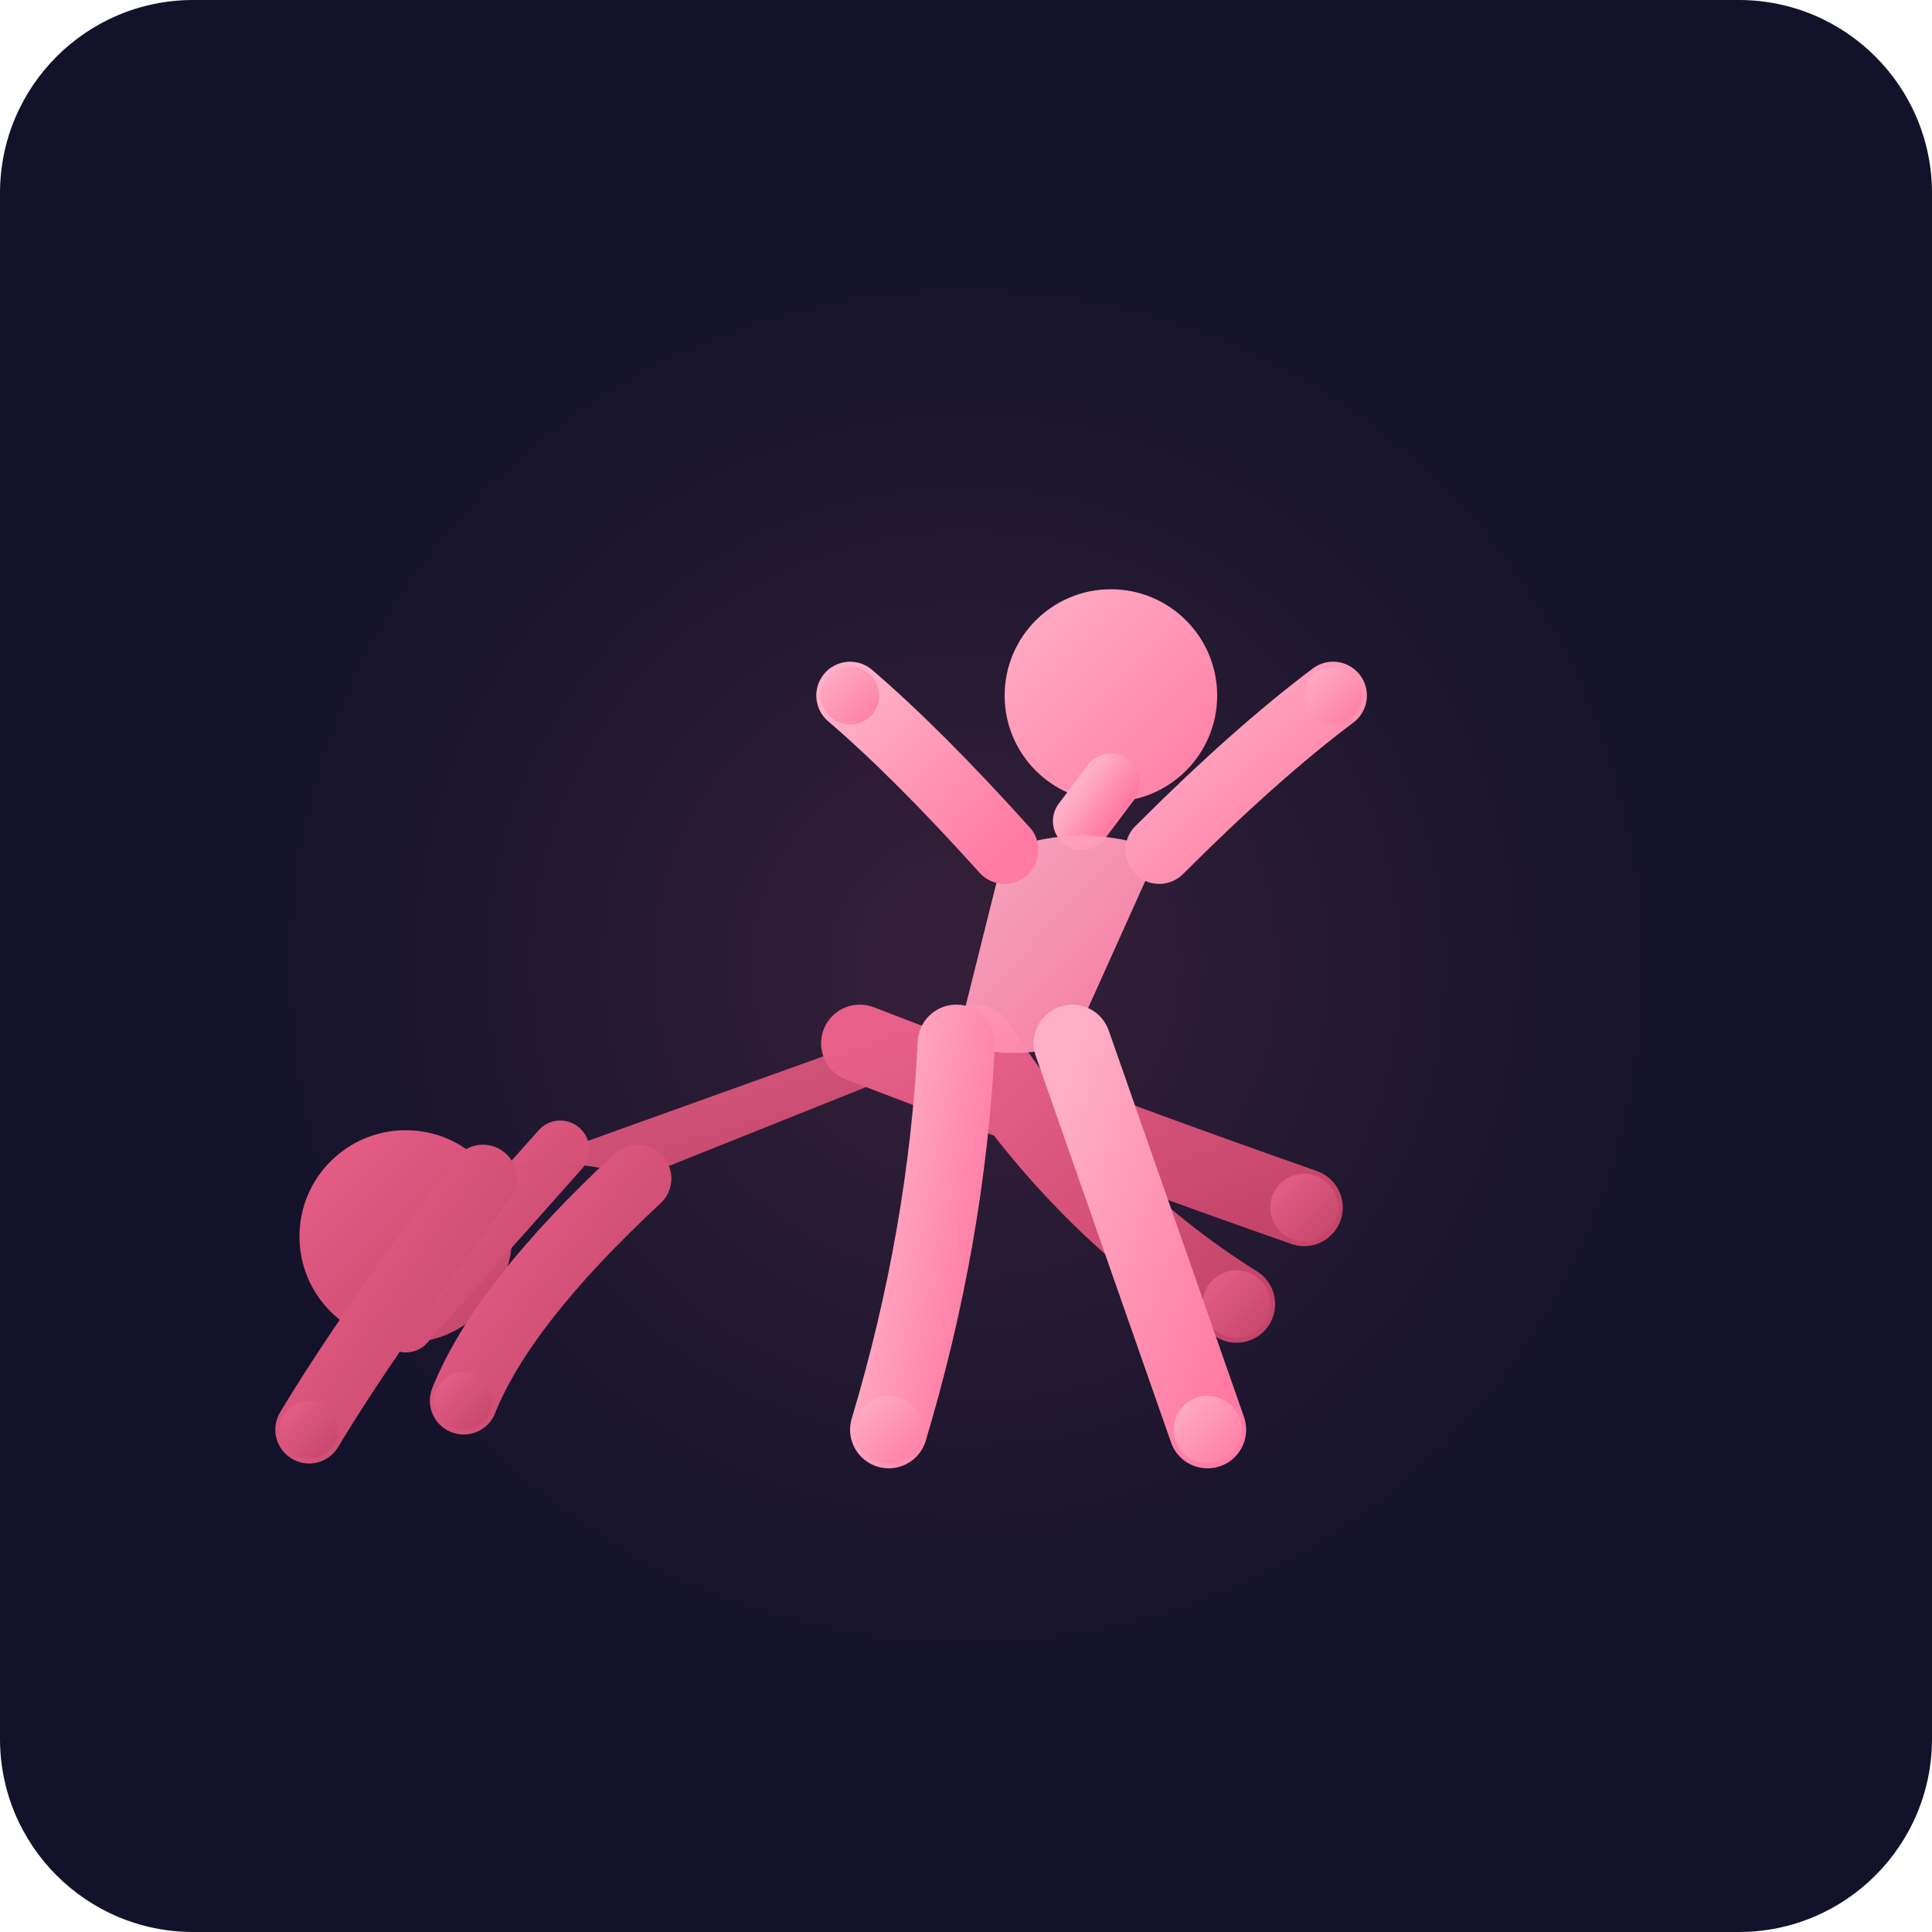
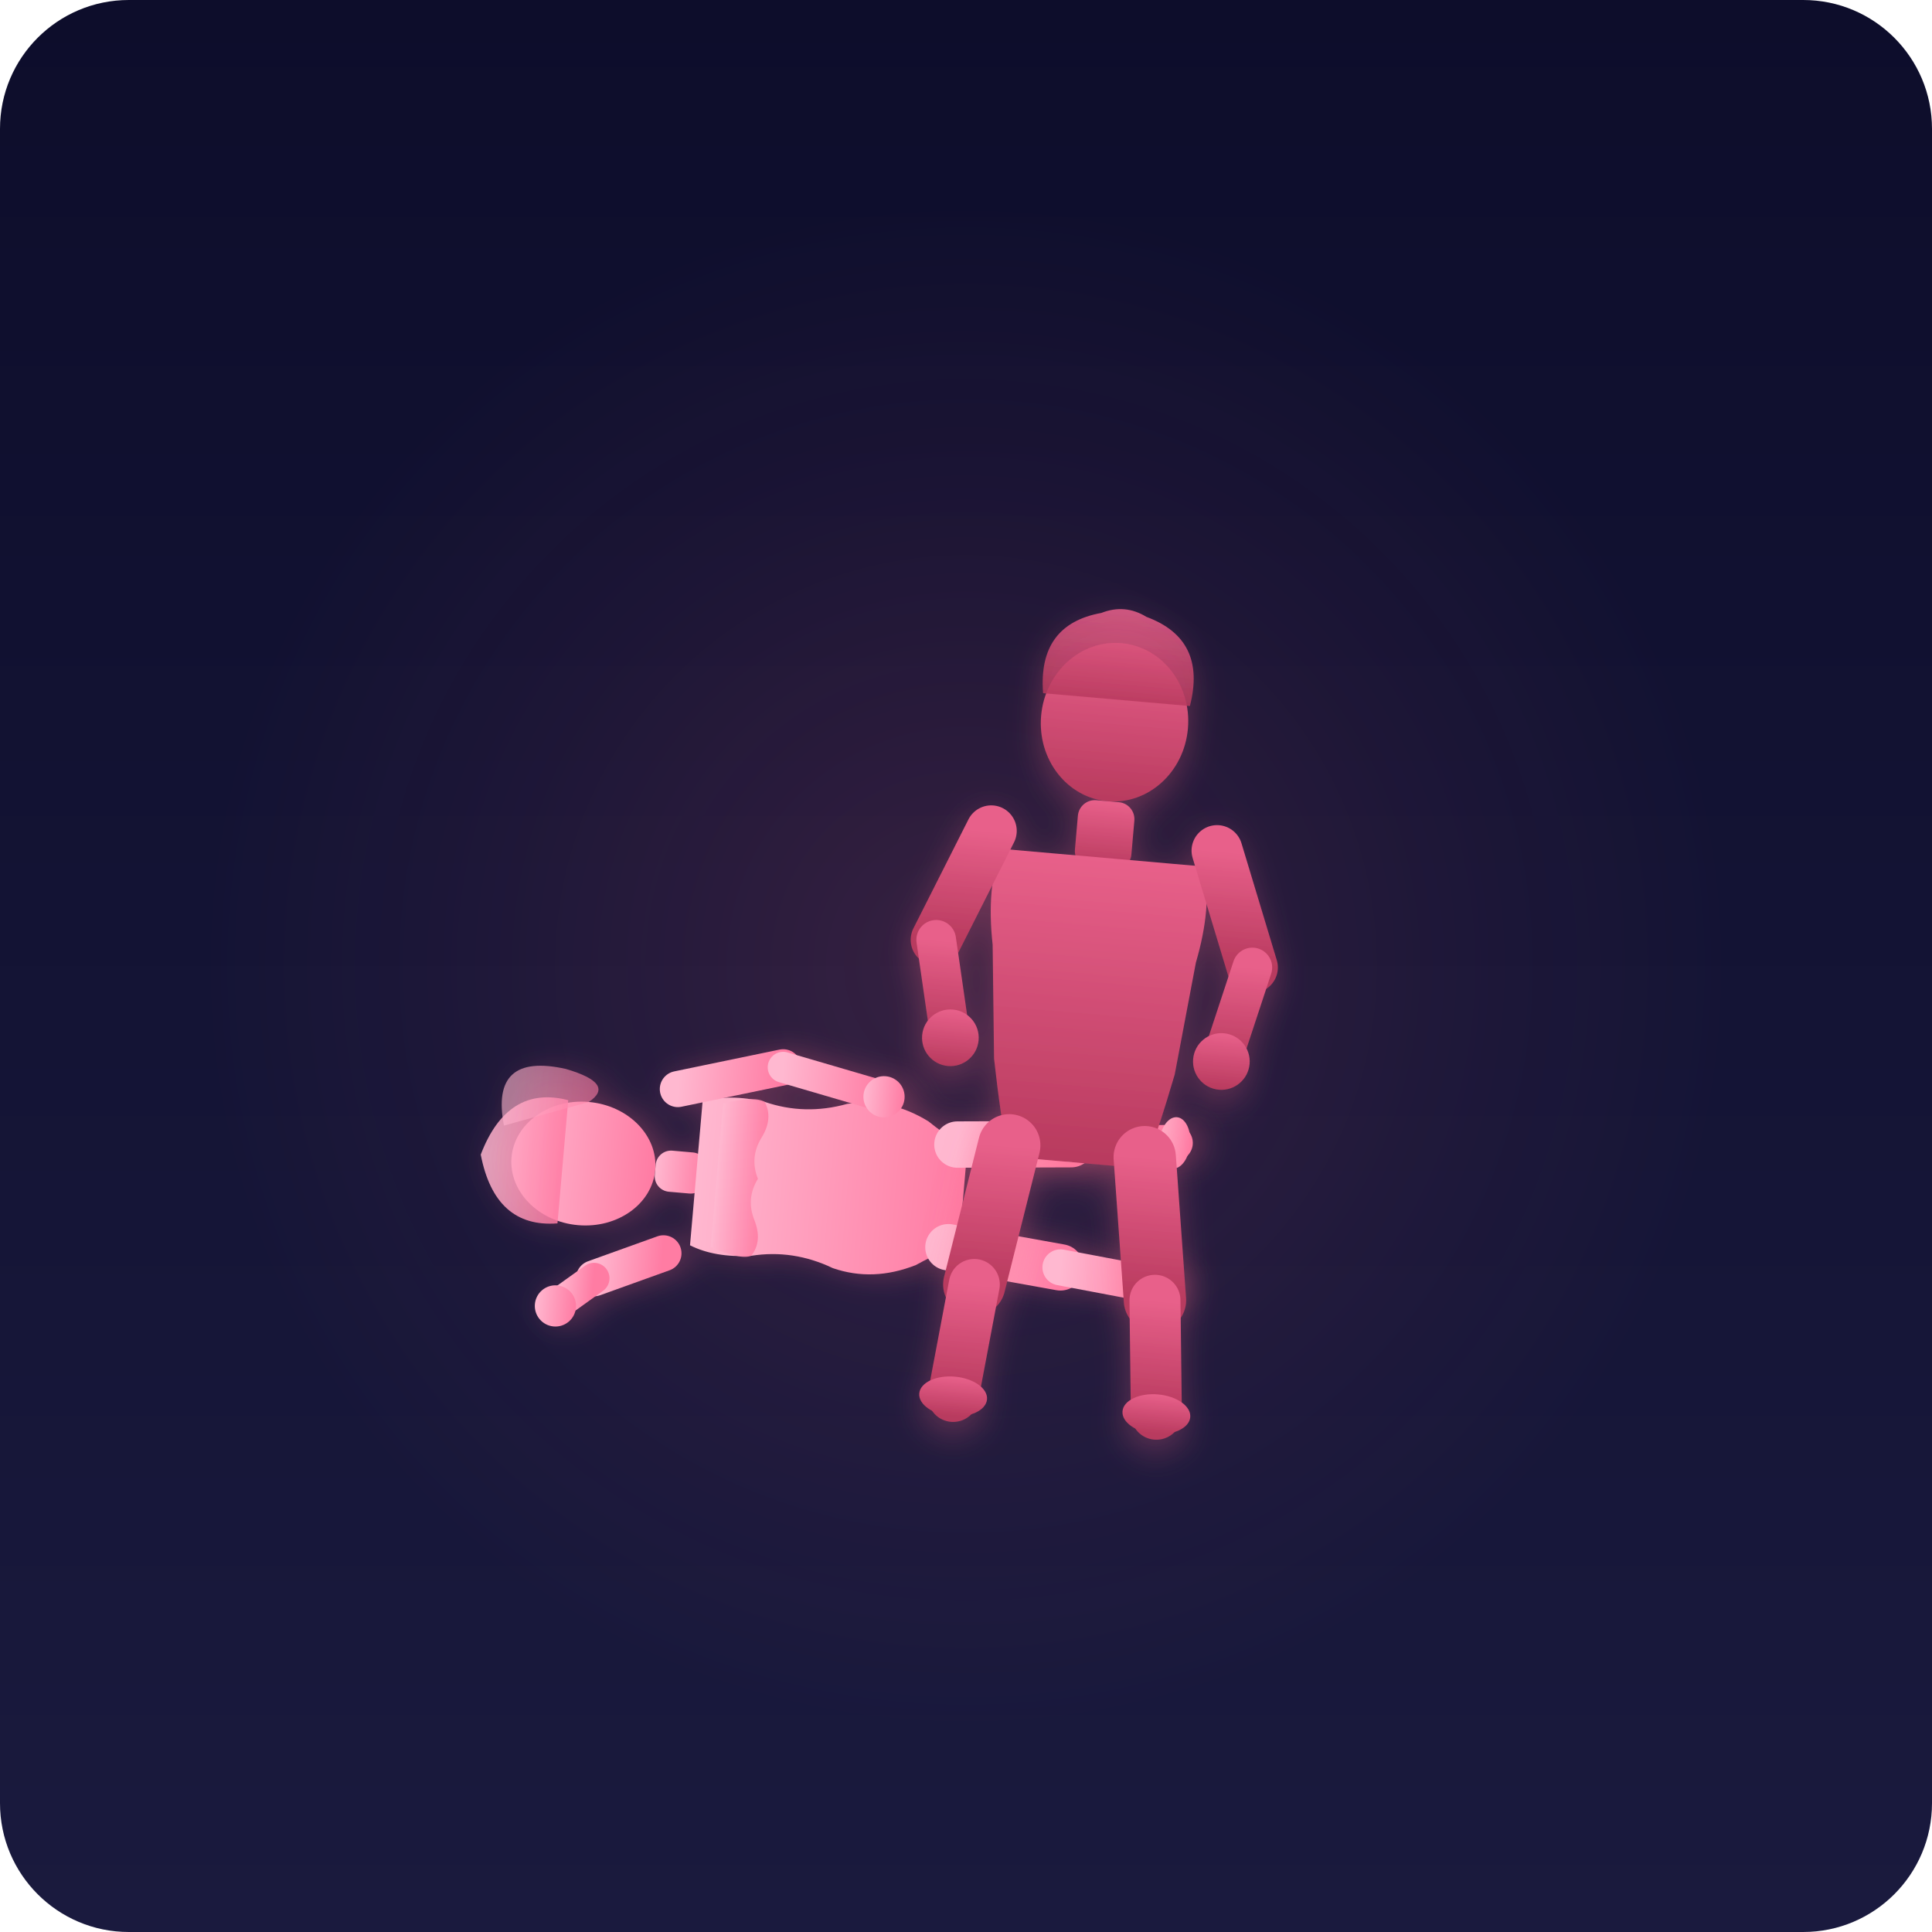
- <svg xmlns="http://www.w3.org/2000/svg" viewBox="0 0 200 200" width="200" height="200">
+ <svg xmlns="http://www.w3.org/2000/svg" viewBox="0 0 300 300" width="300" height="300">
  <defs>
-     <linearGradient id="g1" x1="0%" y1="0%" x2="100%" y2="100%">
-       <stop offset="0%" style="stop-color:#FFB0C8;stop-opacity:1" />
-       <stop offset="100%" style="stop-color:#FF7BA3;stop-opacity:1" />
+     <linearGradient id="bg" x1="0" y1="0" x2="0" y2="1">
+       <stop offset="0%" stop-color="#0d0d2b" />
+       <stop offset="100%" stop-color="#1a1a3e" />
    </linearGradient>
-     <linearGradient id="g2" x1="0%" y1="0%" x2="100%" y2="100%">
-       <stop offset="0%" style="stop-color:#E8608A;stop-opacity:1" />
-       <stop offset="100%" style="stop-color:#C44569;stop-opacity:1" />
+     <linearGradient id="f1" x1="0" y1="0" x2="0" y2="1">
+       <stop offset="0%" stop-color="#FFB8D0" />
+       <stop offset="100%" stop-color="#FF7BA3" />
+     </linearGradient>
+     <linearGradient id="f2" x1="0" y1="0" x2="0" y2="1">
+       <stop offset="0%" stop-color="#E8608A" />
+       <stop offset="100%" stop-color="#B83A5E" />
    </linearGradient>
    <radialGradient id="glow" cx="50%" cy="50%" r="50%">
-       <stop offset="0%" style="stop-color:#FF6B8A;stop-opacity:0.15" />
-       <stop offset="100%" style="stop-color:#FF6B8A;stop-opacity:0" />
+       <stop offset="0%" stop-color="#FF6B8A" stop-opacity="0.15" />
+       <stop offset="60%" stop-color="#FF6B8A" stop-opacity="0.05" />
+       <stop offset="100%" stop-color="#FF6B8A" stop-opacity="0" />
    </radialGradient>
+     <filter id="shadow" x="-20%" y="-20%" width="140%" height="140%">
+       <feDropShadow dx="0" dy="2" stdDeviation="3" flood-color="#FF6B8A" flood-opacity="0.3" />
+     </filter>
  </defs>
-   <rect width="200" height="200" fill="#12122a" rx="20" />
-   <circle cx="100" cy="100" r="80" fill="url(#glow)" />
-   <circle cx="42" cy="128" r="11" fill="url(#g2)" />
-   <line x1="42" y1="137" x2="58.0" y2="119.0" stroke="url(#g2)" stroke-width="6" stroke-linecap="round" />
-   <path d="M50,122 Q58.0,119 66,122               L101,108 Q95.0,110 89,108 Z" fill="url(#g2)" opacity="0.95" />
-   <path d="M50,122 Q38,138 32,148" fill="none" stroke="url(#g2)" stroke-width="7" stroke-linecap="round" />
-   <circle cx="32" cy="148" r="3.0" fill="url(#g2)" />
-   <path d="M66,122 Q52,135 48,145" fill="none" stroke="url(#g2)" stroke-width="7" stroke-linecap="round" />
-   <circle cx="48" cy="145" r="3.0" fill="url(#g2)" />
-   <path d="M89,108 Q115,118 135,125" fill="none" stroke="url(#g2)" stroke-width="8" stroke-linecap="round" />
-   <circle cx="135" cy="125" r="3.5" fill="url(#g2)" />
-   <path d="M101,108 Q112,125 128,135" fill="none" stroke="url(#g2)" stroke-width="8" stroke-linecap="round" />
-   <circle cx="128" cy="135" r="3.5" fill="url(#g2)" />
-   <circle cx="115" cy="72" r="11" fill="url(#g1)" />
-   <line x1="115" y1="81" x2="112.0" y2="85.0" stroke="url(#g1)" stroke-width="6" stroke-linecap="round" />
-   <path d="M104,88 Q112.0,85 120,88               L111,108 Q105.0,110 99,108 Z" fill="url(#g1)" opacity="0.95" />
-   <path d="M104,88 Q95,78 88,72" fill="none" stroke="url(#g1)" stroke-width="7" stroke-linecap="round" />
-   <circle cx="88" cy="72" r="3.0" fill="url(#g1)" />
-   <path d="M120,88 Q130,78 138,72" fill="none" stroke="url(#g1)" stroke-width="7" stroke-linecap="round" />
-   <circle cx="138" cy="72" r="3.0" fill="url(#g1)" />
-   <path d="M99,108 Q98,128 92,148" fill="none" stroke="url(#g1)" stroke-width="8" stroke-linecap="round" />
-   <circle cx="92" cy="148" r="3.5" fill="url(#g1)" />
-   <path d="M111,108 Q118,128 125,148" fill="none" stroke="url(#g1)" stroke-width="8" stroke-linecap="round" />
-   <circle cx="125" cy="148" r="3.5" fill="url(#g1)" />
+   <rect width="300" height="300" fill="url(#bg)" rx="20" />
+   <circle cx="150" cy="150" r="120" fill="url(#glow)" />
+   <g transform="translate(140,185) rotate(-85) scale(0.8)" filter="url(#shadow)">
+     <ellipse cx="0" cy="-62" rx="12" ry="14" fill="url(#f1)" />
+     <path d="M-12,-66 Q-14,-78 0,-82 Q14,-78 12,-66" fill="url(#f1)" opacity="0.85" />
+     <path d="M6,-78 Q20,-82 18,-67 Q16,-57 12,-62" fill="url(#f1)" opacity="0.6" />
+     <rect x="-4" y="-48" width="8" height="10" rx="3" fill="url(#f1)" />
+     <path d="M-14,-40 Q-16,-35 -15,-28 Q-13,-20 -16,-12 Q-18,-4 -14,4 Q-10,10 -10,12 L10,12 Q10,10 14,4 Q18,-4 16,-12 Q13,-20 15,-28 Q16,-35 14,-40 Z" fill="url(#f1)" />
+     <path d="M-14,-36 Q-16,-30 -15,-28 Q-12,-26 -8,-28 Q-4,-30 0,-28 Q4,-30 8,-28 Q12,-26 15,-28 Q16,-30 14,-36" fill="url(#f1)" opacity="0.9" />
+     <line x1="-16" y1="-45" x2="-22" y2="-58" stroke="url(#f1)" stroke-width="7" stroke-linecap="round" />
+     <line x1="-22" y1="-58" x2="-28" y2="-65" stroke="url(#f1)" stroke-width="6" stroke-linecap="round" />
+     <circle cx="-28" cy="-65" r="4" fill="url(#f1)" />
+     <line x1="16" y1="-45" x2="22" y2="-25" stroke="url(#f1)" stroke-width="7" stroke-linecap="round" />
+     <line x1="22" y1="-25" x2="18" y2="-5" stroke="url(#f1)" stroke-width="6" stroke-linecap="round" />
+     <circle cx="18" cy="-5" r="4" fill="url(#f1)" />
+     <line x1="-10" y1="10" x2="-12" y2="32" stroke="url(#f1)" stroke-width="9" stroke-linecap="round" />
+     <line x1="-12" y1="32" x2="-14" y2="52" stroke="url(#f1)" stroke-width="7" stroke-linecap="round" />
+     <ellipse cx="-14" cy="52" rx="5" ry="3" fill="url(#f1)" />
+     <line x1="10" y1="10" x2="12" y2="32" stroke="url(#f1)" stroke-width="9" stroke-linecap="round" />
+     <line x1="12" y1="32" x2="14" y2="52" stroke="url(#f1)" stroke-width="7" stroke-linecap="round" />
+     <ellipse cx="14" cy="52" rx="5" ry="3" fill="url(#f1)" />
+   </g>
+   <g transform="translate(168,170) rotate(5) scale(0.88)" filter="url(#shadow)">
+     <ellipse cx="0" cy="-66" rx="13" ry="14" fill="url(#f2)" />
+     <path d="M-13,-70 Q-15,-82 -4,-85 Q0,-87 4,-85 Q15,-82 13,-70" fill="url(#f2)" opacity="0.85" />
+     <rect x="-5" y="-52" width="10" height="12" rx="3" fill="url(#f2)" />
+     <path d="M-18,-42 Q-20,-35 -18,-25 Q-17,-15 -16,-5 Q-14,5 -12,12 L12,12 Q14,5 16,-5 Q17,-15 18,-25 Q20,-35 18,-42 Z" fill="url(#f2)" />
+     <path d="M-18,-42 Q-22,-44 -22,-40 Q-22,-38 -18,-38" fill="url(#f2)" opacity="0.8" />
+     <path d="M18,-42 Q22,-44 22,-40 Q22,-38 18,-38" fill="url(#f2)" opacity="0.8" />
+     <line x1="-20" y1="-45" x2="-28" y2="-25" stroke="url(#f2)" stroke-width="9" stroke-linecap="round" />
+     <line x1="-28" y1="-25" x2="-24" y2="-8" stroke="url(#f2)" stroke-width="7" stroke-linecap="round" />
+     <circle cx="-24" cy="-8" r="5" fill="url(#f2)" />
+     <line x1="20" y1="-45" x2="28" y2="-25" stroke="url(#f2)" stroke-width="9" stroke-linecap="round" />
+     <line x1="28" y1="-25" x2="24" y2="-8" stroke="url(#f2)" stroke-width="7" stroke-linecap="round" />
+     <circle cx="24" cy="-8" r="5" fill="url(#f2)" />
+     <line x1="-12" y1="10" x2="-16" y2="35" stroke="url(#f2)" stroke-width="11" stroke-linecap="round" />
+     <line x1="-16" y1="35" x2="-18" y2="55" stroke="url(#f2)" stroke-width="9" stroke-linecap="round" />
+     <ellipse cx="-18" cy="55" rx="6" ry="3.5" fill="url(#f2)" />
+     <line x1="12" y1="10" x2="16" y2="35" stroke="url(#f2)" stroke-width="11" stroke-linecap="round" />
+     <line x1="16" y1="35" x2="18" y2="55" stroke="url(#f2)" stroke-width="9" stroke-linecap="round" />
+     <ellipse cx="18" cy="55" rx="6" ry="3.5" fill="url(#f2)" />
+   </g>
</svg>
